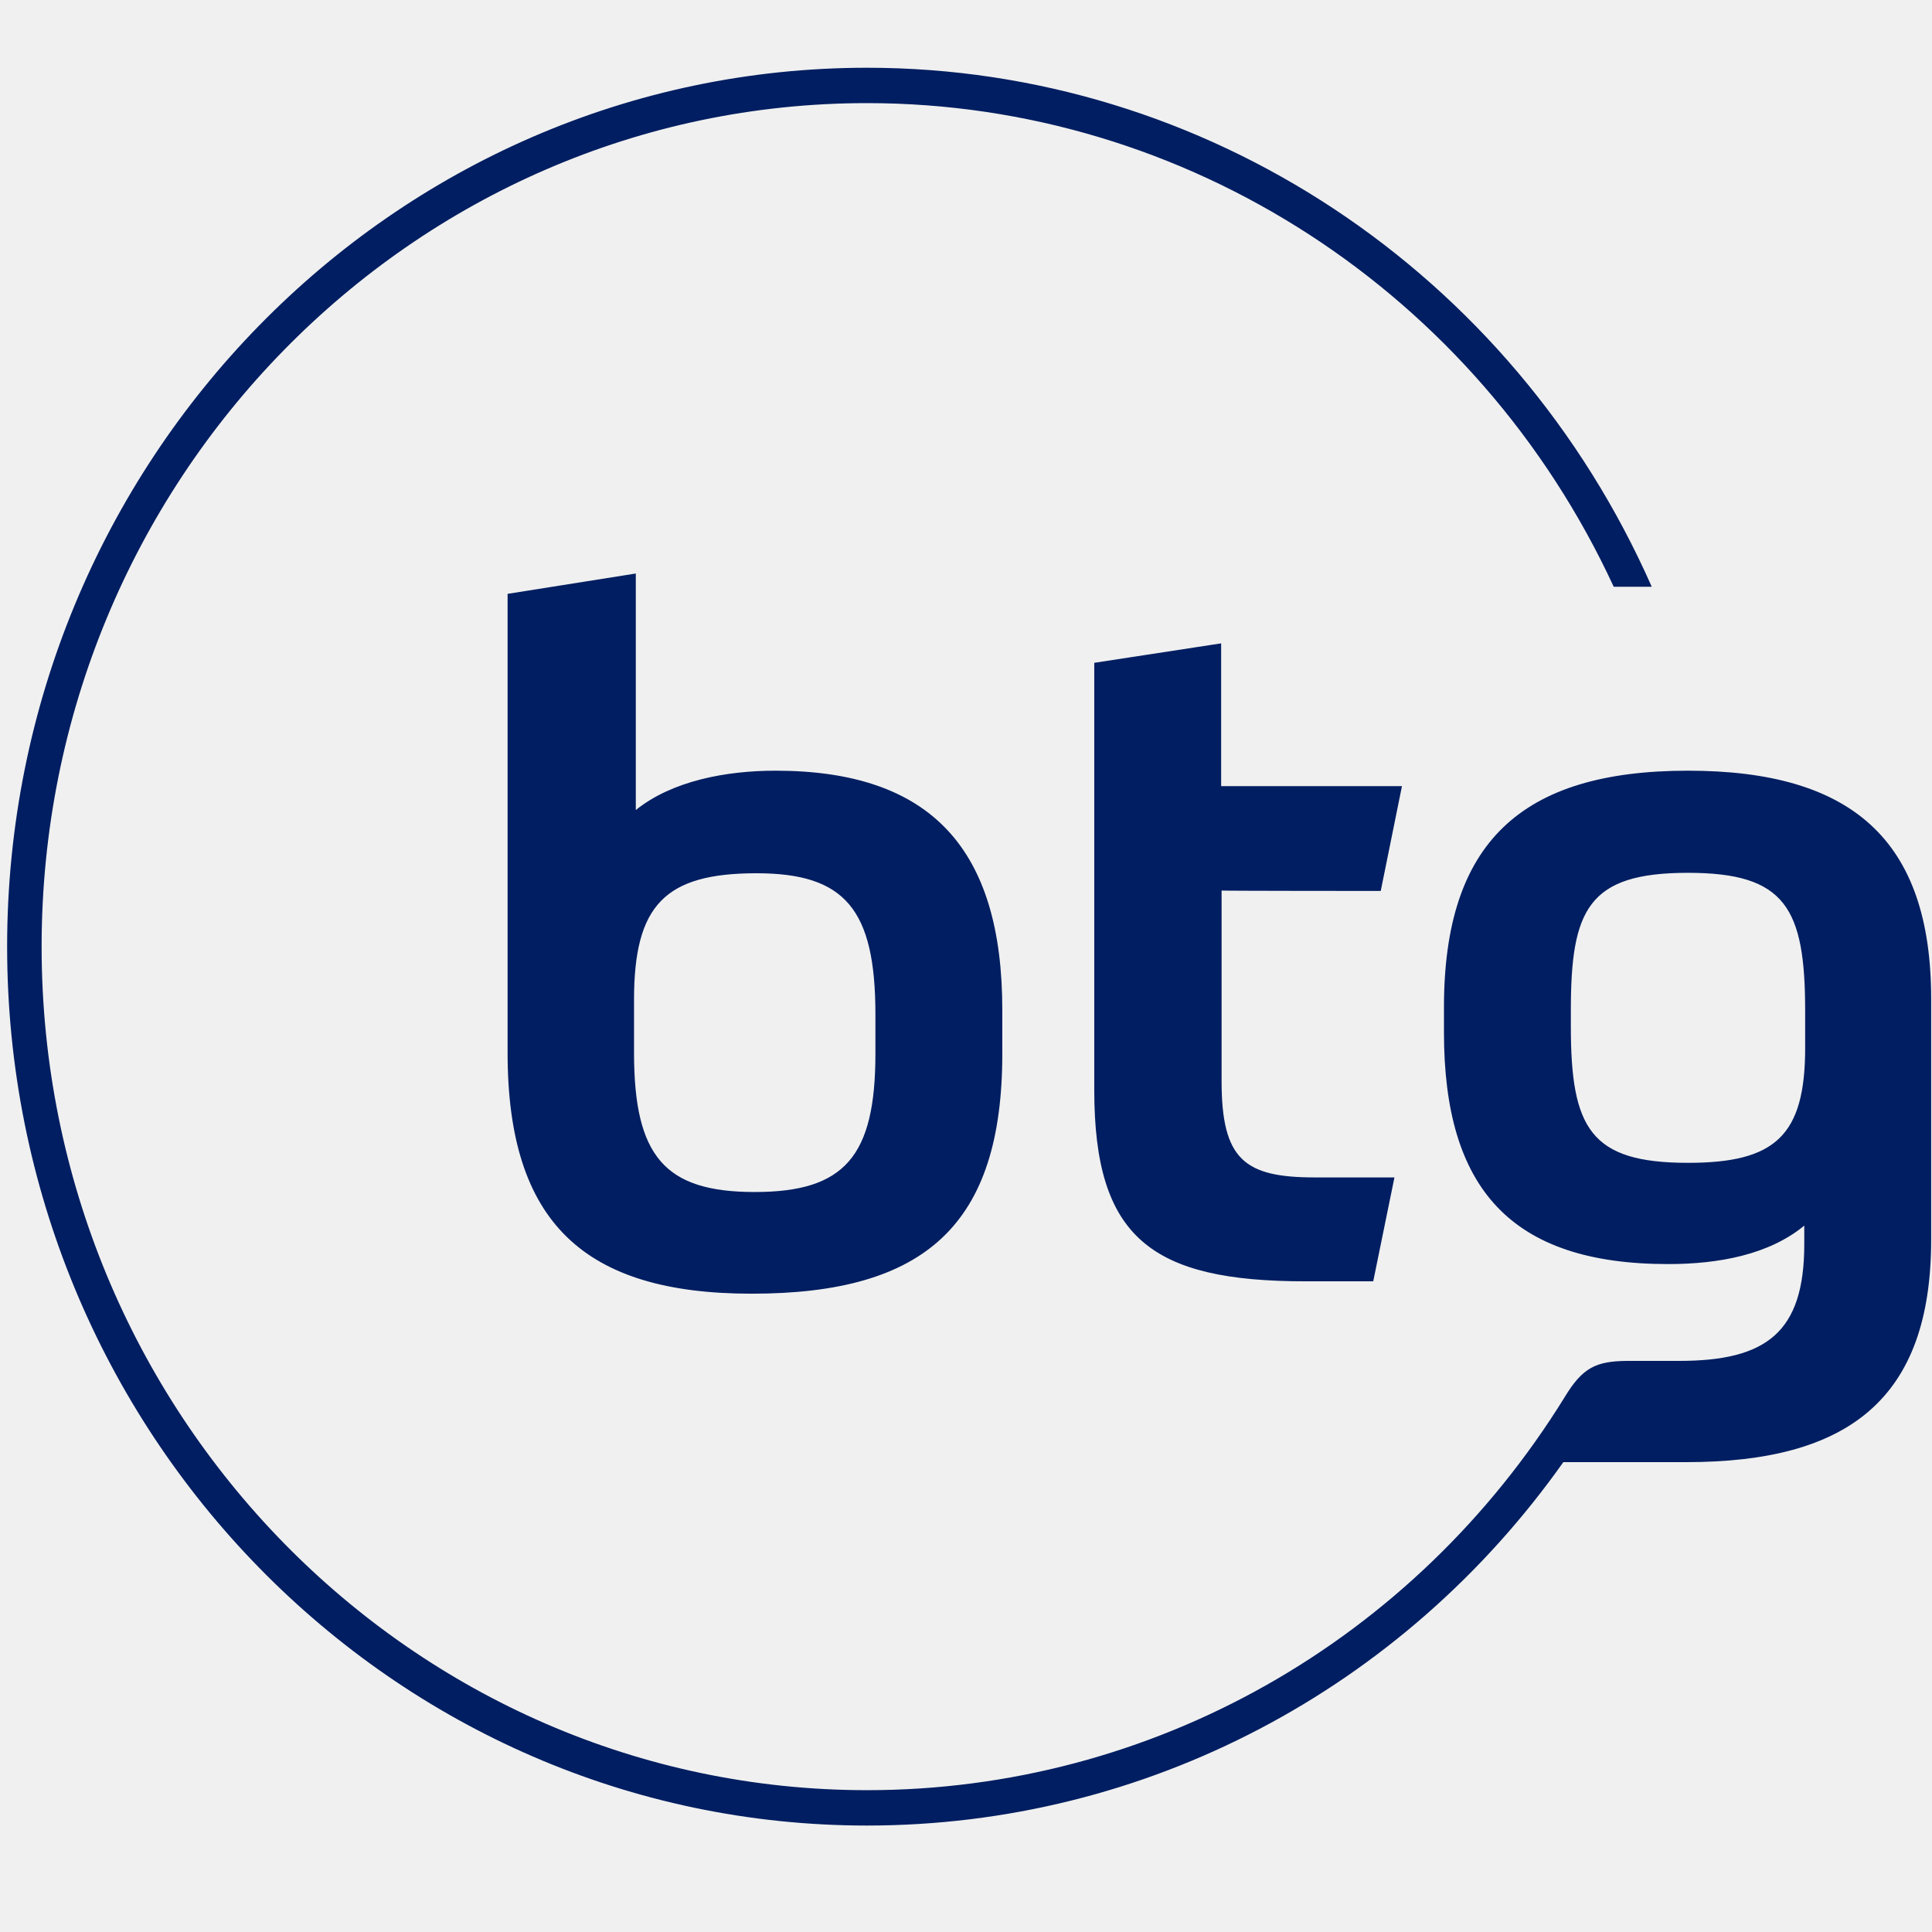
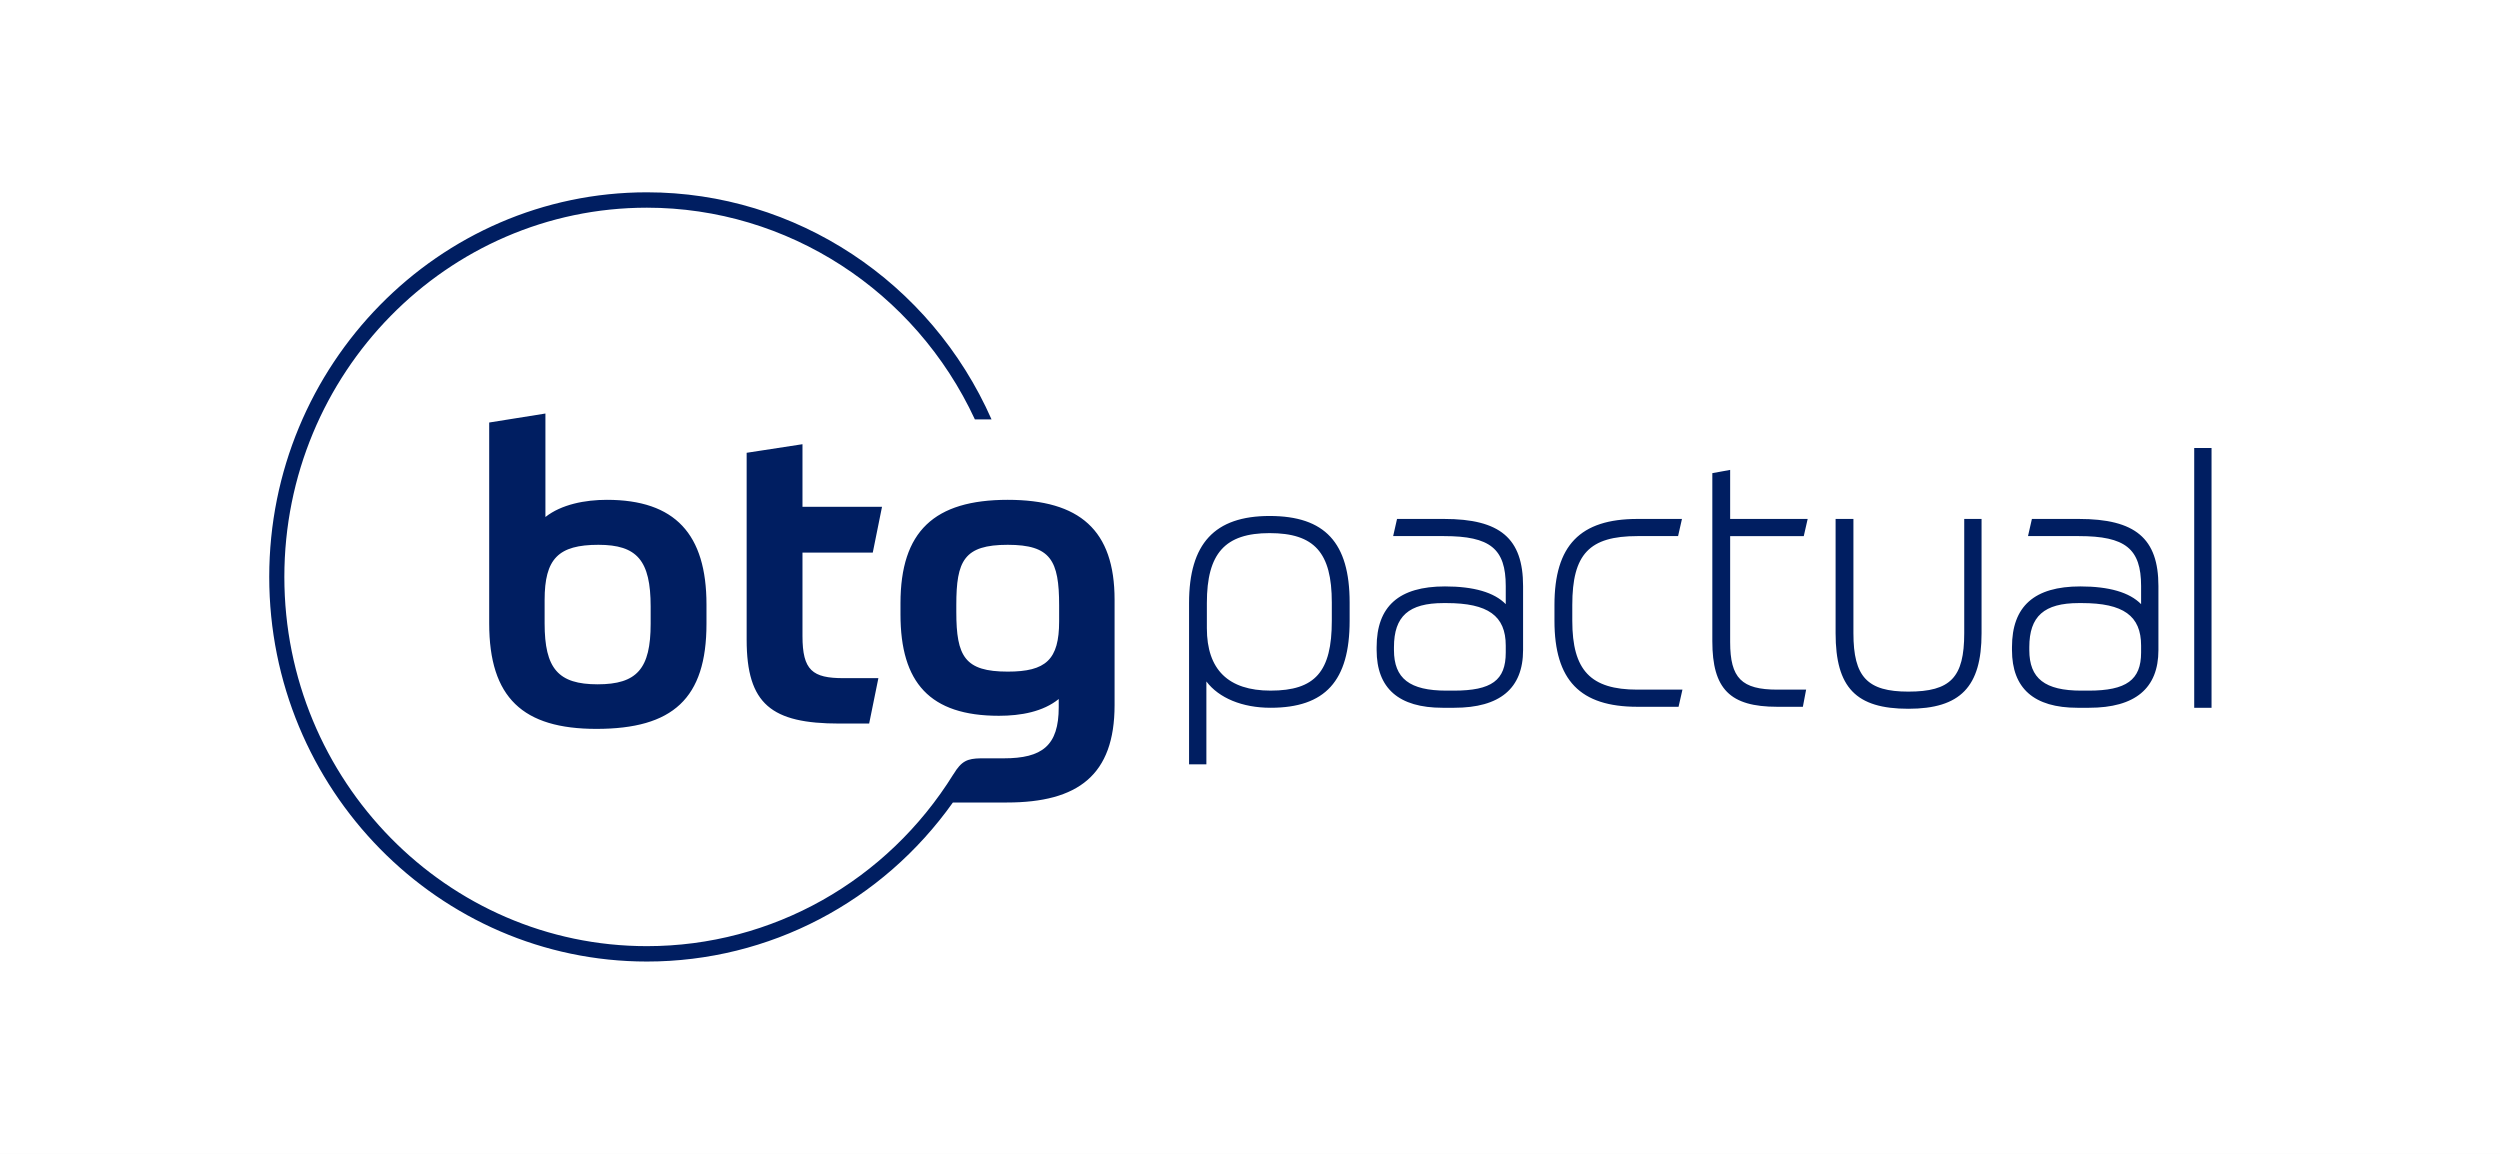
- <svg xmlns="http://www.w3.org/2000/svg" version="1.1" id="Camada_1" x="0px" y="0px" viewBox="0 0 2500 2500" xml:space="preserve" width="2500" height="2500">
-   <defs id="defs9" />
-   <style type="text/css" id="style2">
- 	.st0{fill-rule:evenodd;clip-rule:evenodd;fill:#001E61;}
- </style>
-   <path class="st0" d="m 1786.673,1152.876 27.46,-135.583 H 1580.153 V 832.512 l -164.186,25.171 v 552.627 c 0,191.074 73.226,247.709 273.453,247.709 h 87.528 l 27.46,-134.438 h -102.974 c -90.96,0 -120.708,-22.883 -120.708,-124.713 v -246.565 c -1.144,0.572 205.948,0.572 205.948,0.572 z M 656.82,768.439 v 593.816 c 0,220.25 99.541,311.782 315.787,311.782 224.826,0 324.368,-89.244 324.368,-310.638 v -56.636 c 0,-208.236 -92.105,-309.494 -293.476,-309.494 -64.073,0 -133.866,13.158 -180.776,50.915 V 742.124 Z m 322.08,361.553 c 113.843,0 153.889,45.766 153.889,182.493 V 1363.4 c 0,133.294 -40.045,179.06 -156.177,179.06 -116.132,0 -156.177,-45.766 -156.177,-180.204 v -68.649 c 0,-122.425 40.045,-163.614 158.465,-163.614 z M 2184.266,997.271 c -216.245,0 -315.787,93.249 -315.787,306.061 v 32.608 c 0,201.943 86.384,299.769 290.043,299.769 65.217,0 130.434,-12.014 176.2,-49.771 v 24.027 c 0,113.843 -48.627,151.028 -161.898,151.028 h -68.077 c -38.901,0.572 -56.636,8.009 -80.091,46.91 v 0 C 1829.578,2123.691 1490.909,2316.481 1121.919,2316.481 532.679,2316.481 53.85,1826.783 53.85,1224.957 53.85,623.132 532.679,133.434 1121.919,133.434 c 413.612,0 790.039,244.849 966.239,625.853 h 49.199 C 1957.152,350.823 1559.558,87.667 1121.919,87.667 508.08,87.667 9.228,597.96 9.228,1224.957 c 0,626.997 498.852,1137.29 1112.691,1137.29 360.981,0 693.358,-176.772 901.022,-470.248 h 159.037 c 209.38,0 316.931,-81.235 316.931,-287.755 v -311.782 c 0,-205.948 -102.974,-295.192 -314.642,-295.192 z m 151.601,358.692 c 0,113.844 -38.901,148.74 -151.601,148.74 -126.429,0 -151.601,-44.622 -151.601,-176.772 v -20.595 c 0,-130.434 22.311,-177.916 151.601,-177.916 126.429,0 151.601,45.766 151.601,179.06 z" id="path4" style="stroke-width:5.721" />
+ <svg xmlns="http://www.w3.org/2000/svg" width="130" height="60" viewBox="0 0 130 60" fill="none">
+   <rect width="130" height="60" fill="white" />
+   <path fill-rule="evenodd" clip-rule="evenodd" d="M108.101 26.985H105.659L105.456 27.877H108.101C110.521 27.877 111.337 28.533 111.337 30.475V31.416C110.737 30.804 109.676 30.494 108.177 30.494C105.785 30.494 104.623 31.526 104.623 33.65V33.804C104.623 35.795 105.768 36.804 108.025 36.804H108.633C111.025 36.804 112.238 35.795 112.238 33.804V30.475C112.238 27.996 111.039 26.985 108.101 26.985ZM111.337 33.933C111.337 35.357 110.572 35.913 108.608 35.913H108.228C106.333 35.913 105.524 35.282 105.524 33.804V33.65C105.524 32.045 106.295 31.36 108.101 31.36H108.253C110.415 31.36 111.337 32.022 111.337 33.572V33.933ZM45.384 28.735L45.865 26.353H41.729V23.099L38.826 23.545V33.265C38.826 36.625 40.12 37.625 43.65 37.625H45.196L45.676 35.264H43.859C42.251 35.264 41.729 34.861 41.729 33.074V28.735H45.384ZM25.438 21.971V32.414C25.438 36.286 27.192 37.902 31.014 37.902C34.983 37.902 36.737 36.328 36.737 32.435V31.436C36.737 27.778 35.108 25.991 31.558 25.991C30.429 25.991 29.197 26.225 28.362 26.884V21.503L25.438 21.971ZM31.119 28.33C33.124 28.33 33.834 29.139 33.834 31.542V32.435C33.834 34.775 33.124 35.584 31.077 35.584C29.03 35.584 28.32 34.775 28.32 32.414V31.202C28.32 29.054 29.03 28.33 31.119 28.33ZM52.402 25.991C48.58 25.991 46.825 27.629 46.825 31.372V31.946C46.825 35.498 48.35 37.221 51.942 37.221C53.091 37.221 54.24 37.009 55.054 36.349V36.775C55.054 38.774 54.198 39.433 52.193 39.433H50.992C50.306 39.445 49.994 39.569 49.581 40.26L49.578 40.259C46.135 45.809 40.156 49.2 33.64 49.2C23.243 49.2 14.786 40.587 14.786 30C14.786 19.413 23.243 10.8 33.64 10.8C40.942 10.8 47.586 15.107 50.694 21.809H51.56C48.392 14.632 41.37 10 33.64 10C22.811 10 14 18.972 14 30C14 41.028 22.811 50 33.64 50C40.009 50 45.886 46.89 49.55 41.73H52.36C56.057 41.73 57.958 40.305 57.958 36.668V31.181C57.958 27.565 56.14 25.991 52.402 25.991ZM55.075 32.308C55.075 34.307 54.386 34.924 52.402 34.924C50.167 34.924 49.728 34.137 49.728 31.819V31.457C49.728 29.16 50.125 28.33 52.402 28.33C54.636 28.33 55.075 29.139 55.075 31.478V32.308ZM114.099 36.804H115V23.296H114.099V36.804H114.099ZM93.796 27.877L93.999 26.985H89.968V24.435L89.041 24.604V33.34C89.041 35.828 89.957 36.753 92.418 36.753H93.749L93.918 35.861H92.418C90.563 35.861 89.968 35.261 89.968 33.391V27.878H93.796L93.796 27.877ZM102.14 32.927C102.14 35.226 101.434 35.964 99.234 35.964C97.098 35.964 96.378 35.198 96.378 32.927V26.985H95.451V32.927C95.451 35.754 96.512 36.856 99.233 36.856C101.938 36.856 103.041 35.718 103.041 32.927V26.985H102.14V32.927ZM81.759 32.282V31.456C81.759 28.814 82.645 27.877 85.147 27.877H87.26L87.462 26.985H85.147C82.163 26.985 80.832 28.364 80.832 31.456V32.282C80.832 35.374 82.163 36.753 85.147 36.753H87.285L87.487 35.861H85.147C82.709 35.861 81.759 34.858 81.759 32.282H81.759ZM75.089 26.985H72.646L72.444 27.877H75.089C77.489 27.877 78.299 28.533 78.299 30.475V31.416C77.7 30.804 76.639 30.494 75.139 30.494C72.748 30.494 71.585 31.526 71.585 33.65V33.804C71.585 35.795 72.738 36.804 75.012 36.804H75.621C77.996 36.804 79.2 35.795 79.2 33.804V30.475C79.2 27.996 78.009 26.985 75.089 26.985ZM78.299 33.933C78.299 35.376 77.566 35.913 75.595 35.913H75.215C73.303 35.913 72.486 35.282 72.486 33.804V33.65C72.486 32.045 73.257 31.36 75.063 31.36H75.215C77.377 31.36 78.299 32.022 78.299 33.572V33.933ZM66.018 26.831C63.161 26.831 61.831 28.268 61.831 31.353V39.746H62.732V35.436C63.384 36.299 64.6 36.804 66.069 36.804C68.913 36.804 70.181 35.409 70.181 32.282V31.327C70.181 28.217 68.897 26.831 66.018 26.831ZM69.254 32.282C69.254 34.928 68.391 35.912 66.069 35.912C63.871 35.912 62.757 34.821 62.757 32.669V31.353C62.757 28.774 63.702 27.722 66.018 27.722C68.347 27.722 69.254 28.733 69.254 31.327V32.282Z" fill="#001E61" />
</svg>
